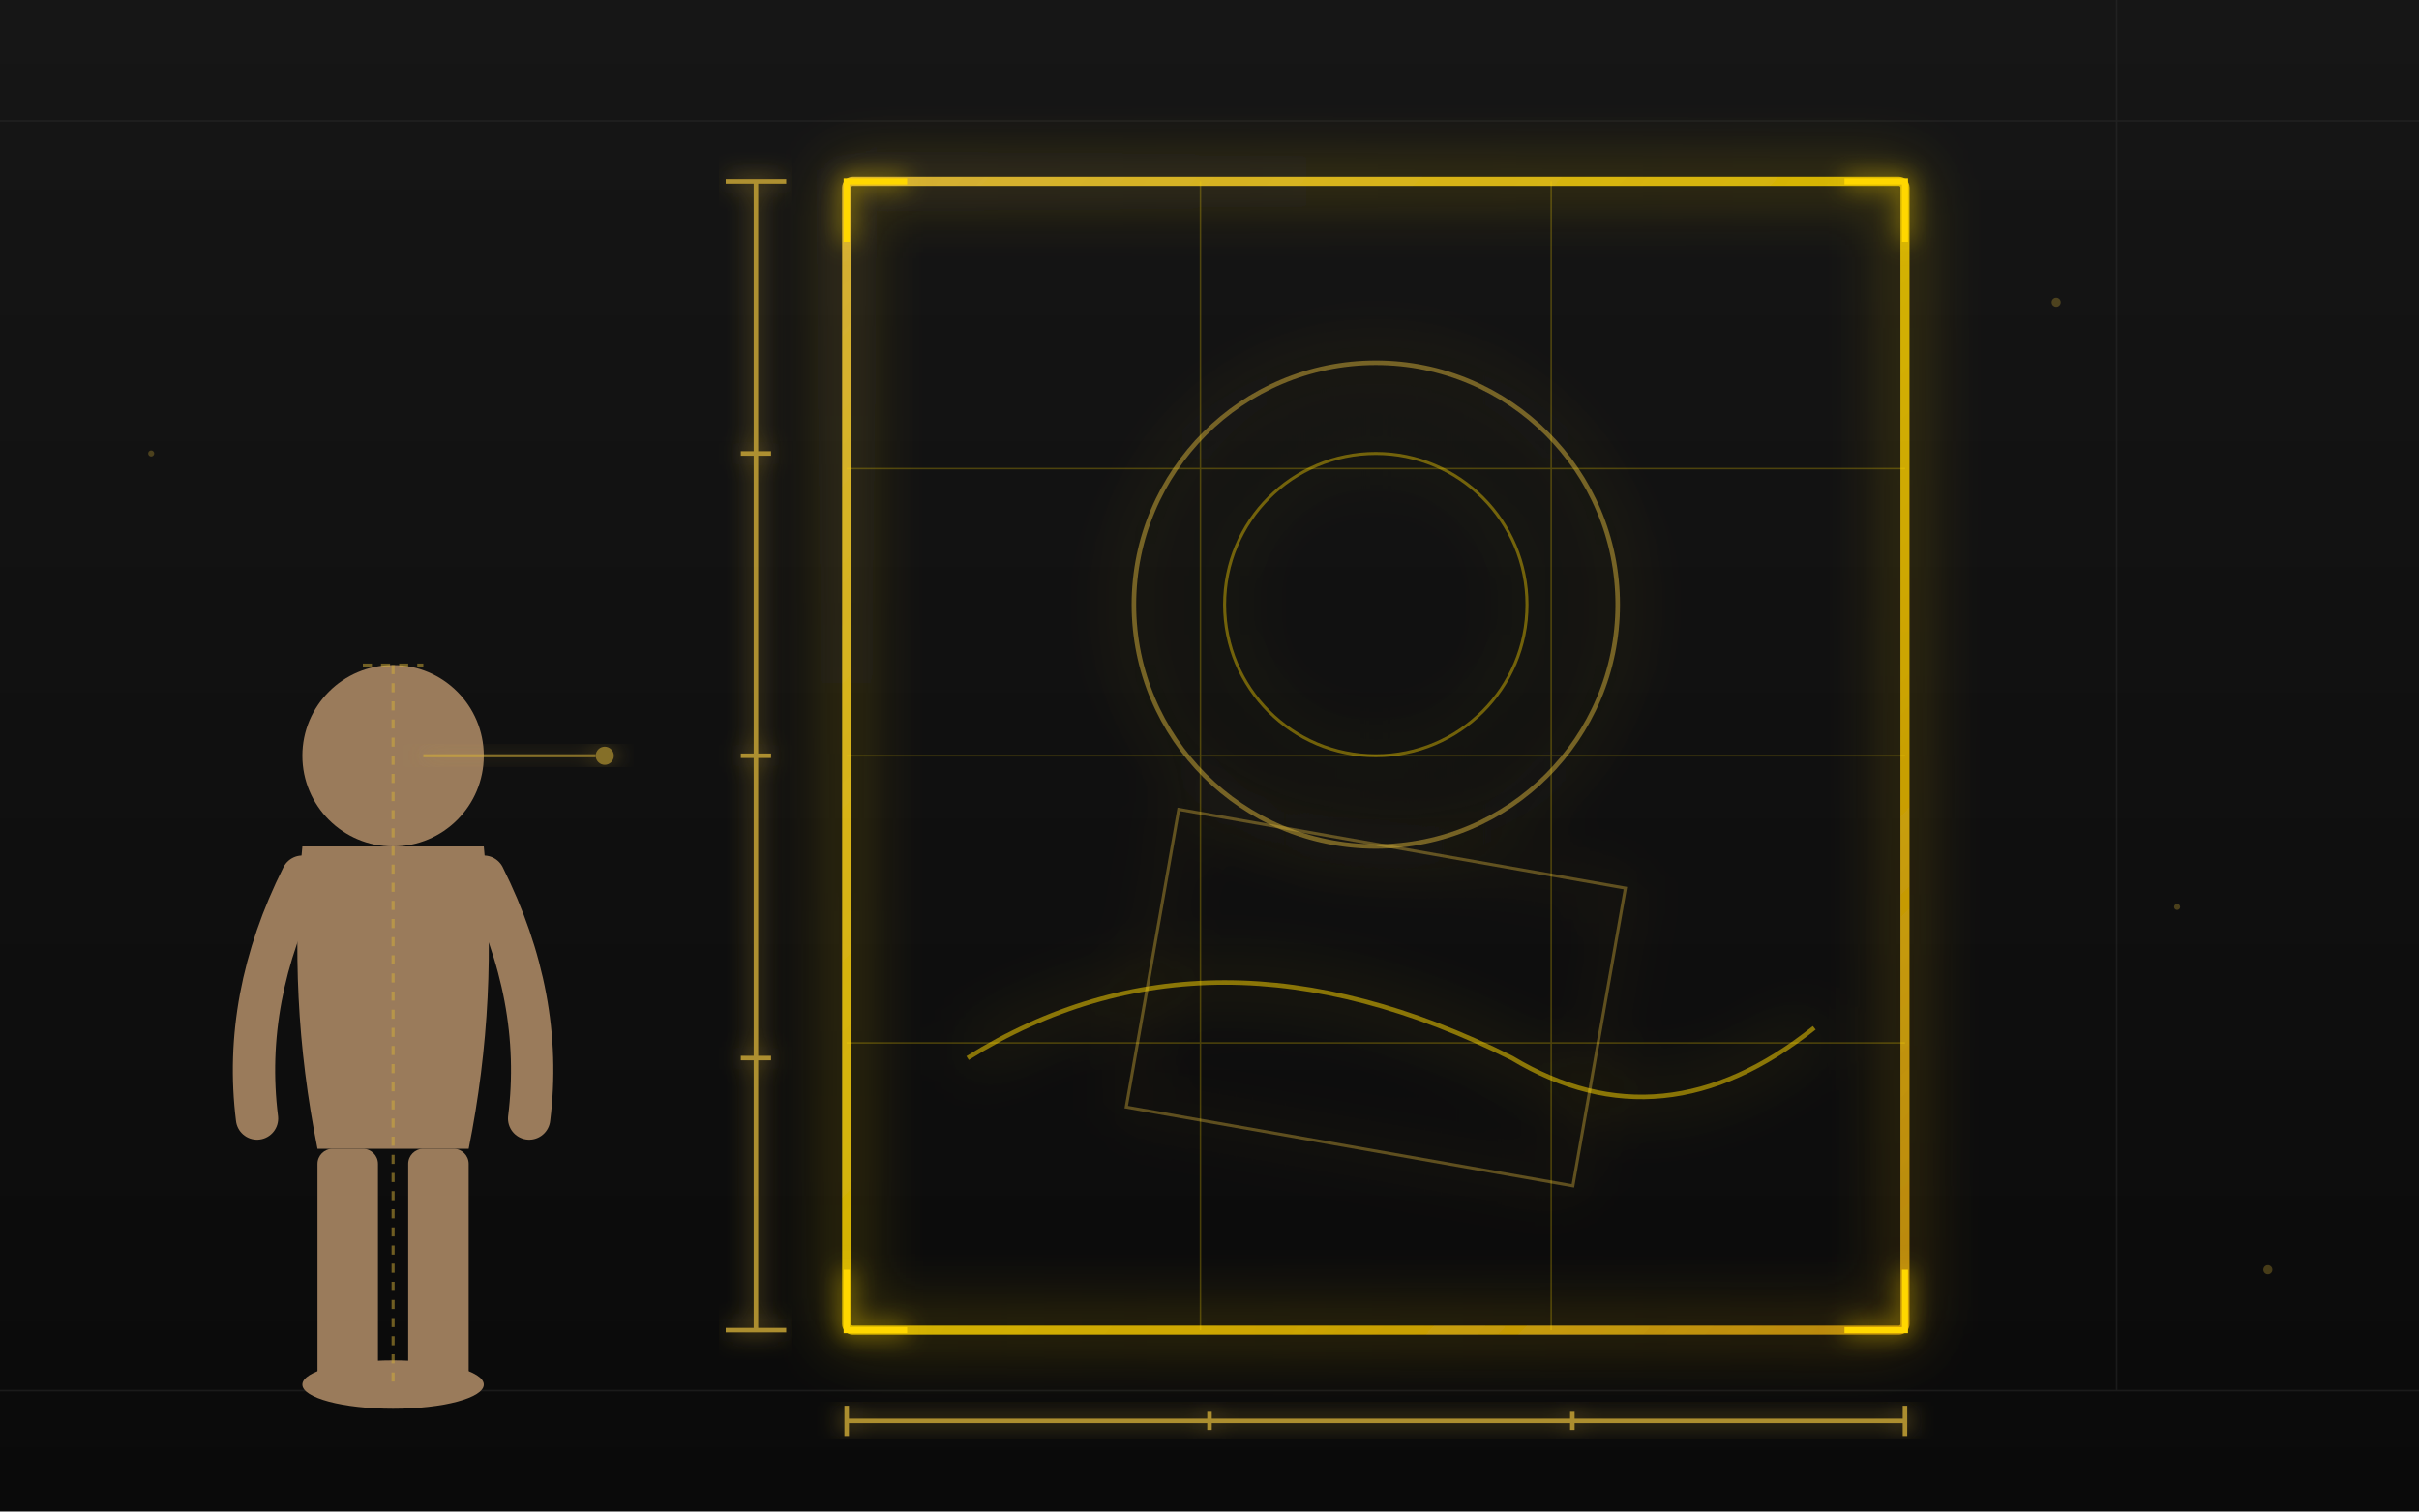
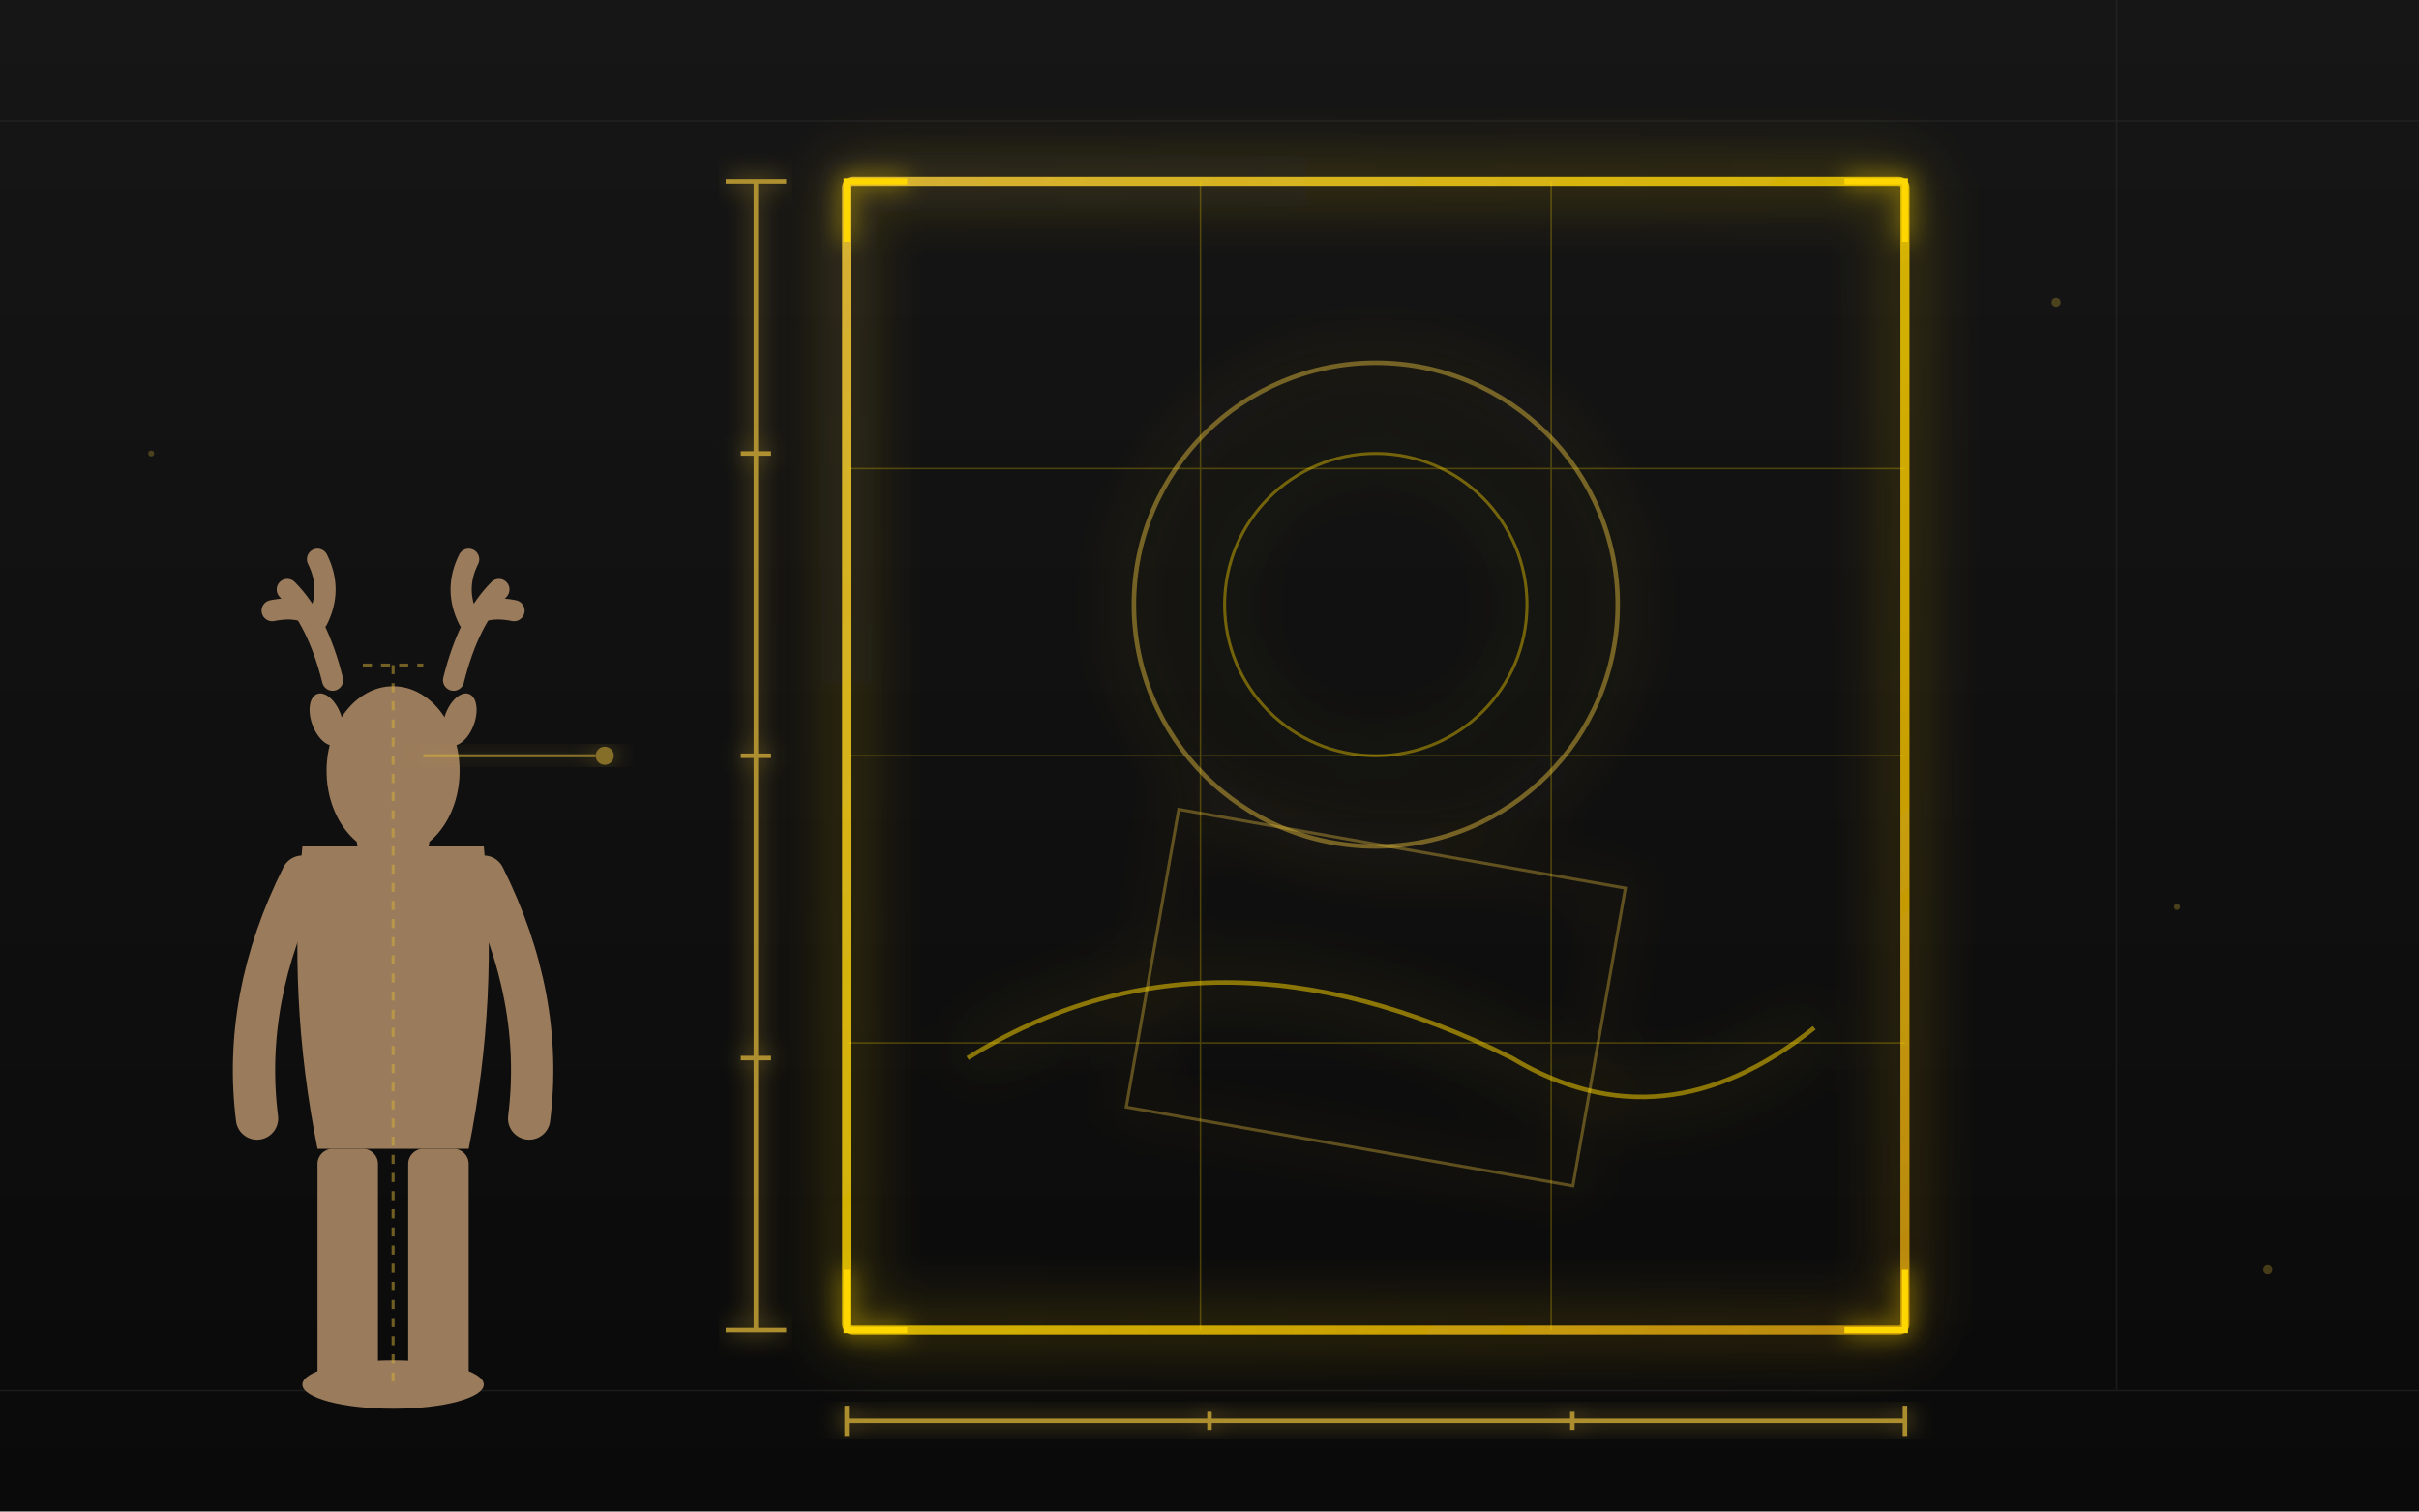
<svg xmlns="http://www.w3.org/2000/svg" viewBox="0 0 800 500">
  <defs>
    <linearGradient id="goldGlow3" x1="0%" y1="0%" x2="100%" y2="100%">
      <stop offset="0%" style="stop-color:#D4AF37;stop-opacity:1" />
      <stop offset="50%" style="stop-color:#FFD700;stop-opacity:0.8" />
      <stop offset="100%" style="stop-color:#B8860B;stop-opacity:1" />
    </linearGradient>
    <linearGradient id="bgGrad3" x1="0%" y1="0%" x2="0%" y2="100%">
      <stop offset="0%" style="stop-color:#161616" />
      <stop offset="100%" style="stop-color:#0a0a0a" />
    </linearGradient>
    <filter id="glow3">
      <feGaussianBlur stdDeviation="4" result="coloredBlur" />
      <feMerge>
        <feMergeNode in="coloredBlur" />
        <feMergeNode in="SourceGraphic" />
      </feMerge>
    </filter>
    <filter id="softGlow3">
      <feGaussianBlur stdDeviation="10" result="coloredBlur" />
      <feMerge>
        <feMergeNode in="coloredBlur" />
        <feMergeNode in="SourceGraphic" />
      </feMerge>
    </filter>
  </defs>
  <rect width="800" height="500" fill="url(#bgGrad3)" />
  <g stroke="#333" stroke-width="0.5" opacity="0.4">
    <line x1="0" y1="460" x2="800" y2="460" />
    <line x1="700" y1="0" x2="700" y2="460" />
    <line x1="0" y1="40" x2="800" y2="40" />
  </g>
  <g filter="url(#softGlow3)">
    <rect x="280" y="60" width="350" height="380" fill="none" stroke="url(#goldGlow3)" stroke-width="3" rx="2" />
    <circle cx="455" cy="200" r="80" fill="none" stroke="#D4AF37" stroke-width="1.5" opacity="0.5" />
    <circle cx="455" cy="200" r="50" fill="none" stroke="#FFD700" stroke-width="1" opacity="0.4" />
    <rect x="380" y="280" width="150" height="100" fill="none" stroke="#D4AF37" stroke-width="1" opacity="0.4" transform="rotate(10 455 330)" />
    <path d="M 320 350 Q 400 300 500 350 Q 550 380 600 340" stroke="#FFD700" stroke-width="1.5" fill="none" opacity="0.5" />
  </g>
  <g stroke="#D4AF37" stroke-width="1.5" filter="url(#glow3)" opacity="0.8">
    <line x1="250" y1="60" x2="250" y2="440" />
    <line x1="240" y1="60" x2="260" y2="60" />
    <line x1="240" y1="440" x2="260" y2="440" />
    <line x1="245" y1="150" x2="255" y2="150" />
    <line x1="245" y1="250" x2="255" y2="250" />
    <line x1="245" y1="350" x2="255" y2="350" />
  </g>
  <g stroke="#D4AF37" stroke-width="1.5" filter="url(#glow3)" opacity="0.8">
    <line x1="280" y1="470" x2="630" y2="470" />
    <line x1="280" y1="465" x2="280" y2="475" />
    <line x1="630" y1="465" x2="630" y2="475" />
    <line x1="400" y1="467" x2="400" y2="473" />
    <line x1="520" y1="467" x2="520" y2="473" />
  </g>
  <g stroke="#FFD700" stroke-width="0.5" opacity="0.25">
    <line x1="280" y1="155" x2="630" y2="155" />
    <line x1="280" y1="250" x2="630" y2="250" />
    <line x1="280" y1="345" x2="630" y2="345" />
    <line x1="397" y1="60" x2="397" y2="440" />
    <line x1="513" y1="60" x2="513" y2="440" />
  </g>
  <g stroke="#FFD700" stroke-width="2" fill="none" filter="url(#glow3)">
    <path d="M 280 80 L 280 60 L 300 60" />
    <path d="M 610 60 L 630 60 L 630 80" />
    <path d="M 630 420 L 630 440 L 610 440" />
    <path d="M 300 440 L 280 440 L 280 420" />
  </g>
  <g fill="#9A7B5B">
    <ellipse cx="130" cy="458" rx="30" ry="8" />
    <rect x="105" y="380" width="20" height="80" rx="5" />
    <rect x="135" y="380" width="20" height="80" rx="5" />
    <path d="M 100 280 Q 95 330 105 380 L 155 380 Q 165 330 160 280 Z" />
-     <circle cx="130" cy="250" r="30" />
+     <g transform="translate(130, 250) scale(1.0)">
+       <path d="M -20 -25 Q -25 -45 -35 -55 M -25 -45 Q -30 -50 -40 -48 M -25 -45 Q -20 -55 -25 -65" stroke="#9A7B5B" stroke-width="7" fill="none" stroke-linecap="round" />
+       <path d="M 20 -25 Q 25 -45 35 -55 M 25 -45 Q 30 -50 40 -48 M 25 -45 Q 20 -55 25 -65" stroke="#9A7B5B" stroke-width="7" fill="none" stroke-linecap="round" />
+       <ellipse cx="-22" cy="-12" rx="5" ry="9" transform="rotate(-20 -22 -12)" />
+       <ellipse cx="22" cy="-12" rx="5" ry="9" transform="rotate(20 22 -12)" />
+       <ellipse cx="0" cy="5" rx="22" ry="28" />
+       <ellipse cx="0" cy="28" rx="12" ry="10" />
+     </g>
    <path d="M 100 290 Q 80 330 85 370" stroke="#9A7B5B" stroke-width="14" fill="none" stroke-linecap="round" />
    <path d="M 160 290 Q 180 330 175 370" stroke="#9A7B5B" stroke-width="14" fill="none" stroke-linecap="round" />
  </g>
  <g stroke="#D4AF37" stroke-width="1" opacity="0.5" stroke-dasharray="3,3">
    <line x1="130" y1="220" x2="130" y2="460" />
    <line x1="120" y1="220" x2="140" y2="220" />
  </g>
  <g fill="#D4AF37" opacity="0.6" filter="url(#glow3)">
    <circle cx="200" cy="250" r="3" />
    <line x1="140" y1="250" x2="197" y2="250" stroke="#D4AF37" stroke-width="1" />
  </g>
  <g fill="#D4AF37" opacity="0.3">
    <circle cx="680" cy="100" r="1.5" />
    <circle cx="720" cy="300" r="1" />
    <circle cx="50" cy="150" r="1" />
    <circle cx="750" cy="420" r="1.5" />
  </g>
</svg>
